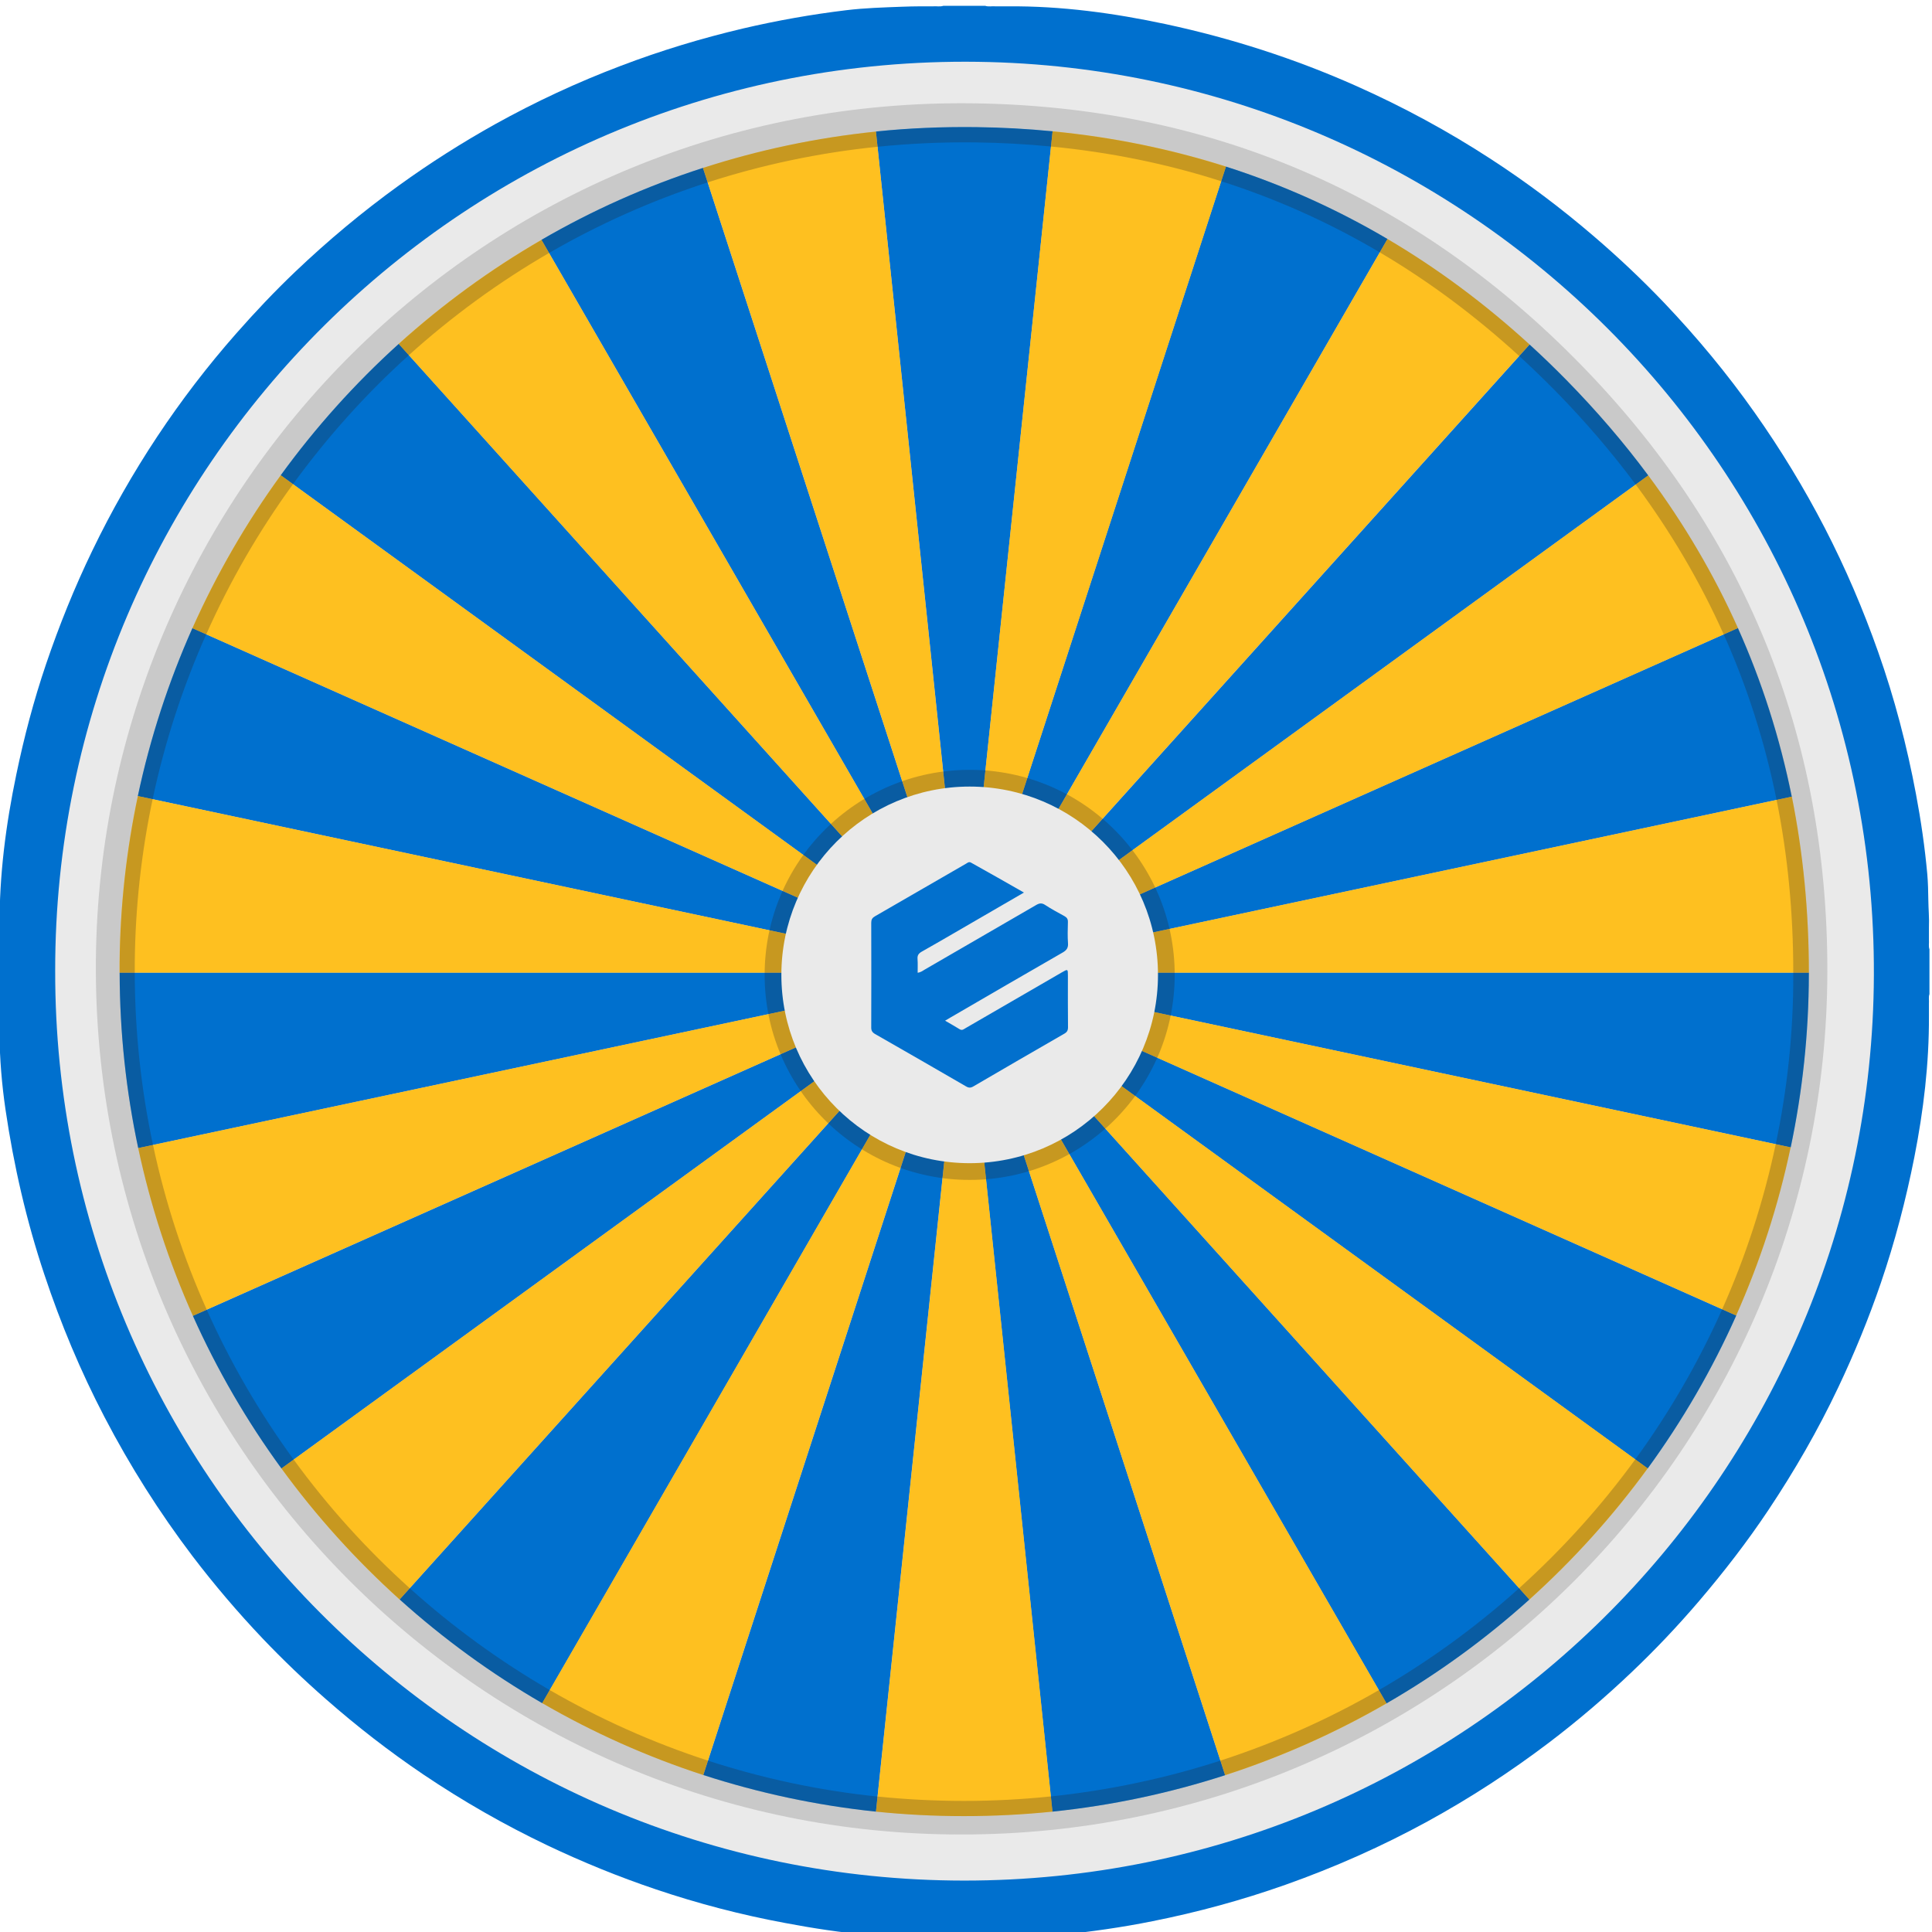
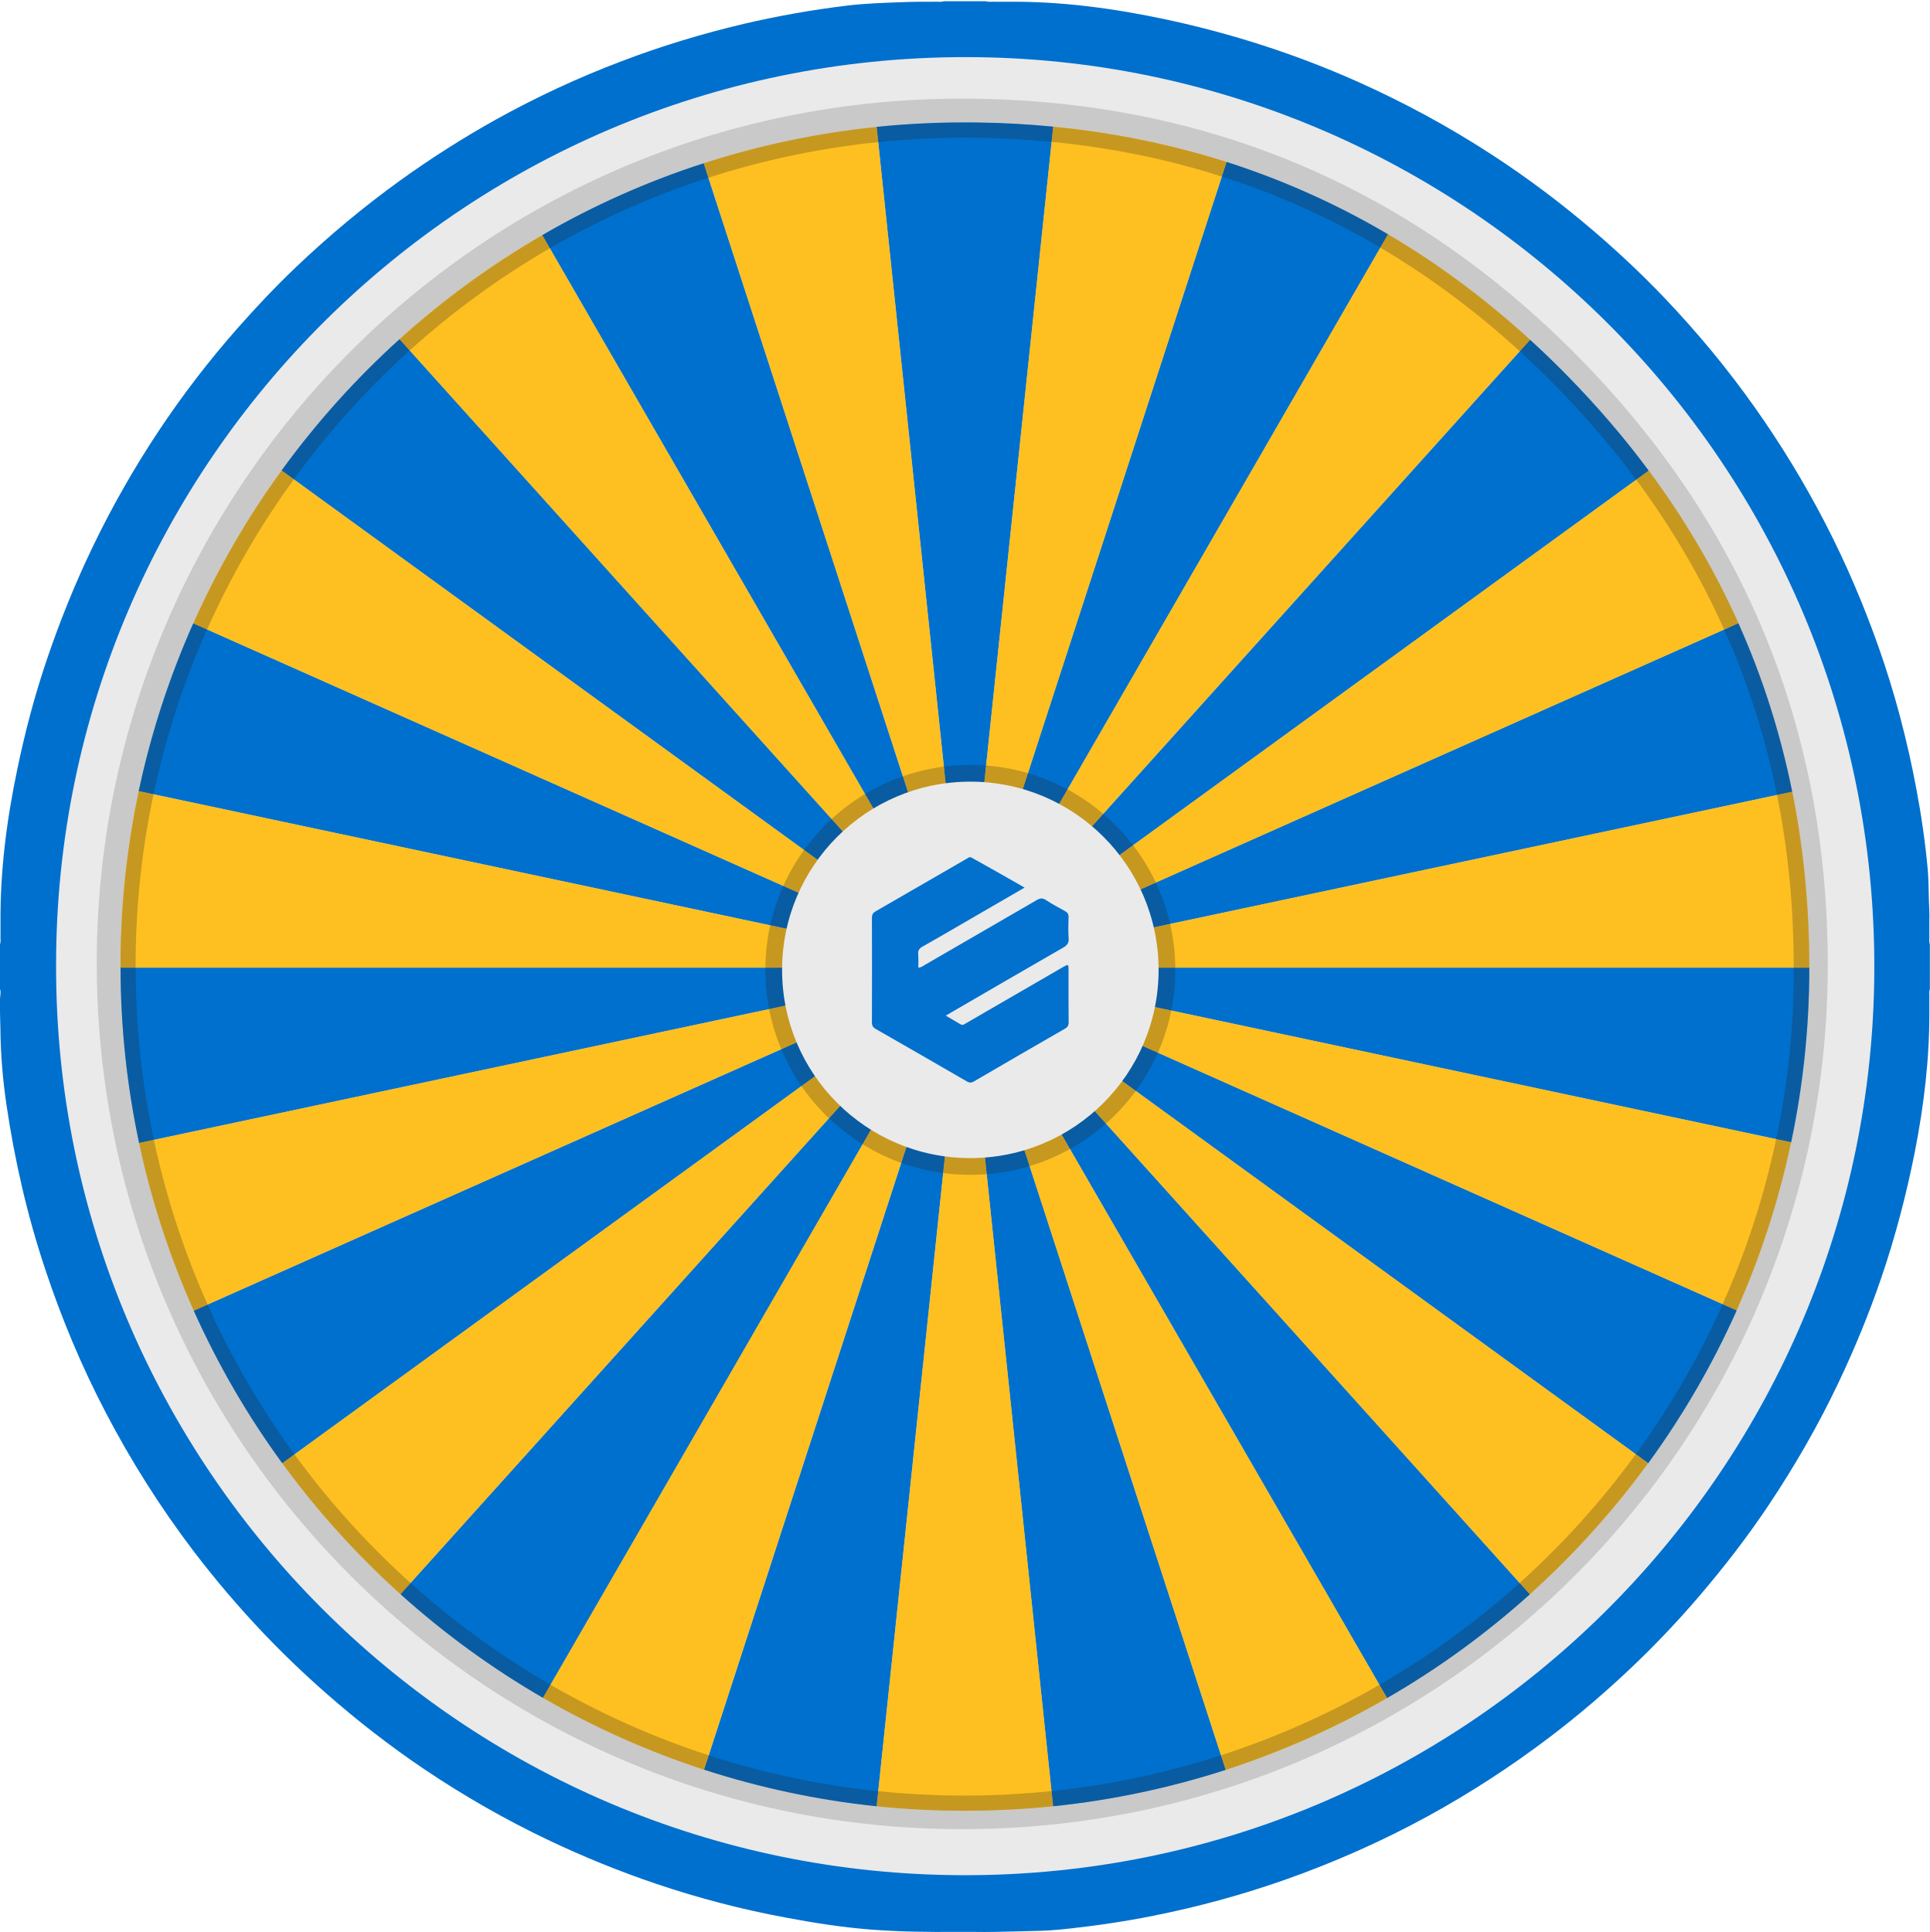
- <svg xmlns="http://www.w3.org/2000/svg" version="1.1" id="Layer_1" x="0px" y="0px" viewBox="0 0 1894 1894" style="enable-background:new 0 0 1894 1894;" xml:space="preserve">
+ <svg xmlns="http://www.w3.org/2000/svg" version="1.1" id="Layer_1" x="0px" y="0px" viewBox="0 0 1892.4 1894.8" style="enable-background:new 0 0 1892.4 1894.8;" xml:space="preserve">
  <style type="text/css">
	.st0{fill:#FACFCF;}
	.st1{fill:#0070CE;}
	.st2{fill:#EAEAEA;}
	.st3{fill:#C9C9C9;}
	.st4{fill:#FEC020;}
- 	.st5{opacity:0.25;fill:#231F20;}
+ 	.st5{opacity:0.25;fill:#231F20;enable-background:new    ;}
	.st6{fill:#0270CD;}
</style>
-   <path class="st0" d="M936.7,952.9c0-0.3,0-0.6,0-0.8c5.7,0,11.4,0,17.1,0c0,0.3,0,0.6,0,0.8C948,952.9,942.4,952.9,936.7,952.9z" />
+   <path class="st0" d="M937.6,948.4c0-0.3,0-0.6,0-0.8c5.7,0,11.4,0,17.1,0c0,0.3,0,0.6,0,0.8C948.9,948.4,943.3,948.4,937.6,948.4z" />
  <g>
-     <path class="st1" d="M-0.9,974.5c0-14.7,0-29.3,0-44c1.1-3,0.2-6.1,0.5-9.1c0-2.2,0-4.5,0-6.7c0-1.9,0-3.8,0-5.7   C-0.8,858.4,5.7,808.6,16,759.2c7.6-36.6,17.1-72.6,29.1-108C58,613.2,73,576,90.5,539.8c18.7-38.8,40-76.1,63.7-111.9   c23.5-35.4,49.3-69.1,77.4-101c18.4-20.9,37.5-41.1,57.6-60.3c32.1-30.6,66.1-59,102-84.9c30.2-21.8,61.5-41.7,93.9-59.8   c39.8-22.1,81-41.3,123.6-57.4c39.1-14.9,79.1-27,119.8-36.6c33.4-7.8,67.2-13.8,101.2-17.9c18.1-2.2,36.3-2.7,54.5-3.4   c6-0.2,12-0.4,18-0.4c1.9,0,3.8,0,5.7,0c2.2,0,4.5,0,6.8,0c3.4-0.3,6.8,0.6,10.1-0.5c13.7,0,27.3,0,41,0c3.3,1.1,6.7,0.2,10,0.5   c2.2,0,4.5,0,6.7,0c1.9,0,3.8,0,5.7,0c52.3-0.4,103.8,6.6,154.8,17.5c64.2,13.8,126.4,33.8,186.4,60.5   c46,20.5,90.2,44.4,132.4,71.9c35.4,23,69,48.3,101,75.8c23.8,20.4,46.6,41.9,68.2,64.5c32.3,33.9,62.2,69.9,89.2,108.2   c25.5,36.1,48.4,73.8,68.7,113c20.3,39.3,37.6,79.8,52.3,121.5c16.1,45.5,28.2,92,37.1,139.4c4.9,26,8.7,52.2,11.1,78.6   c0.7,8.3,0.9,16.7,1,25c0.1,9,1,18,0.6,26.9c0,1.9,0,3.8,0,5.7c0,2.2,0,4.5,0,6.7c0.3,3-0.6,6.2,0.5,9.2c0,14.7,0,29.3,0,44   c-1.1,3-0.2,6.1-0.5,9.1c0,2.2,0,4.5,0,6.7c0,1.9,0,3.8,0,5.7c0.2,46.6-5.3,92.6-14.3,138.3c-8.3,41.9-19.1,83.1-32.9,123.5   c-11.9,34.8-25.9,68.9-41.7,102.2c-19.8,41.8-42.8,81.7-68.4,120.1c-20.8,31.2-43.7,60.8-68.1,89.4c-21,24.6-43.2,48-66.7,70.3   c-25.6,24.3-52.4,47.2-80.6,68.6c-37.6,28.5-77.1,54.2-118.5,76.9c-44.9,24.6-91.6,45.3-139.9,62.4c-42.5,15-85.8,26.8-130,35.6   c-30.2,6.1-60.7,10.4-91.3,13.5c-12.6,1.3-25.2,1.4-37.9,1.7c-16,0.4-32,0.9-47.9,0.6c-5.1,0-10.1,0-15.2,0   c-28.3,0.2-56.6-0.1-84.8-2.3c-28-2.2-55.9-6.6-83.5-11.8c-43-8-85.2-19-126.6-33c-36.2-12.2-71.5-26.6-106-43   c-42.4-20.2-82.9-43.4-121.8-69.6c-33.3-22.5-65-47.1-95.2-73.6c-21.7-19-42.5-38.9-62.4-59.8c-24.3-25.6-47.2-52.5-68.6-80.6   c-32.6-43-61.3-88.4-86.2-136.2c-23.5-45-43-91.7-59-139.8c-17.6-52.7-30-106.7-38.1-161.7c-3.6-24.7-5.7-49.5-5.9-74.5   c-0.1-5.6-0.4-11.3-0.4-17c0-1.9,0-3.8,0-5.7c0-2.2,0-4.5,0-6.7C-0.7,980.6,0.2,977.5-0.9,974.5z" />
-     <path class="st2" d="M54.1,951.7C53.5,459,457.5,53.7,958.5,60.6c487.7,6.7,886.8,408.8,878.4,907.2   c-8.1,482.6-402.4,876-891.9,875.8C451.1,1843.3,53.3,1441.6,54.1,951.7z" />
-     <path class="st3" d="M942.4,1798.4C475.1,1798.9,89.8,1416.9,94,941.1c4.2-460,380.2-846.3,860.5-839.8   c231.5,3.1,430.8,88.8,593.2,254.1c162.3,165.2,244.1,365.8,243.7,597.1C1790.6,1420.8,1409.9,1798.8,942.4,1798.4z" />
+     <path class="st1" d="M0,970c0-14.7,0-29.3,0-44c1.1-3,0.2-6.1,0.5-9.1c0-2.2,0-4.5,0-6.7c0-1.9,0-3.8,0-5.7   c-0.4-50.6,6.1-100.4,16.4-149.8c7.6-36.6,17.1-72.6,29.1-108c12.9-38,27.9-75.2,45.4-111.4c18.7-38.8,40-76.1,63.7-111.9   c23.5-35.4,49.3-69.1,77.4-101c18.4-20.9,37.5-41.1,57.6-60.3c32.1-30.6,66.1-59,102-84.9c30.2-21.8,61.5-41.7,93.9-59.8   c39.8-22.1,81-41.3,123.6-57.4c39.1-14.9,79.1-27,119.8-36.6c33.4-7.8,67.2-13.8,101.2-17.9c18.1-2.2,36.3-2.7,54.5-3.4   c6-0.2,12-0.4,18-0.4c1.9,0,3.8,0,5.7,0c2.2,0,4.5,0,6.8,0c3.4-0.3,6.8,0.6,10.1-0.5c13.7,0,27.3,0,41,0c3.3,1.1,6.7,0.2,10,0.5   c2.2,0,4.5,0,6.7,0c1.9,0,3.8,0,5.7,0c52.3-0.4,103.8,6.6,154.8,17.5c64.2,13.8,126.4,33.8,186.4,60.5   c46,20.5,90.2,44.4,132.4,71.9c35.4,23,69,48.3,101,75.8c23.8,20.4,46.6,41.9,68.2,64.5c32.3,33.9,62.2,69.9,89.2,108.2   c25.5,36.1,48.4,73.8,68.7,113c20.3,39.3,37.6,79.8,52.3,121.5c16.1,45.5,28.2,92,37.1,139.4c4.9,26,8.7,52.2,11.1,78.6   c0.7,8.3,0.9,16.7,1,25c0.1,9,1,18,0.6,26.9c0,1.9,0,3.8,0,5.7c0,2.2,0,4.5,0,6.7c0.3,3-0.6,6.2,0.5,9.2c0,14.7,0,29.3,0,44   c-1.1,3-0.2,6.1-0.5,9.1c0,2.2,0,4.5,0,6.7c0,1.9,0,3.8,0,5.7c0.2,46.6-5.3,92.6-14.3,138.3c-8.3,41.9-19.1,83.1-32.9,123.5   c-11.9,34.8-25.9,68.9-41.7,102.2c-19.8,41.8-42.8,81.7-68.4,120.1c-20.8,31.2-43.7,60.8-68.1,89.4c-21,24.6-43.2,48-66.7,70.3   c-25.6,24.3-52.4,47.2-80.6,68.6c-37.6,28.5-77.1,54.2-118.5,76.9c-44.9,24.6-91.6,45.3-139.9,62.4c-42.5,15-85.8,26.8-130,35.6   c-30.2,6.1-60.7,10.4-91.3,13.5c-12.6,1.3-25.2,1.4-37.9,1.7c-16,0.4-32,0.9-47.9,0.6c-5.1,0-10.1,0-15.2,0   c-28.3,0.2-56.6-0.1-84.8-2.3c-28-2.2-55.9-6.6-83.5-11.8c-43-8-85.2-19-126.6-33c-36.2-12.2-71.5-26.6-106-43   c-42.4-20.2-82.9-43.4-121.8-69.6c-33.3-22.5-65-47.1-95.2-73.6c-21.7-19-42.5-38.9-62.4-59.8c-24.3-25.6-47.2-52.5-68.6-80.6   c-32.6-43-61.3-88.4-86.2-136.2c-23.5-45-43-91.7-59-139.8c-17.6-52.7-30-106.7-38.1-161.7c-3.6-24.7-5.7-49.5-5.9-74.5   c-0.1-5.6-0.4-11.3-0.4-17c0-1.9,0-3.8,0-5.7c0-2.2,0-4.5,0-6.7C0.2,976.1,1.1,973,0,970z" />
+     <path class="st2" d="M55,947.2c-0.6-492.7,403.4-898,904.4-891.1c487.7,6.7,886.8,408.8,878.4,907.2   c-8.1,482.6-402.4,876-891.9,875.8C452,1838.8,54.2,1437.1,55,947.2z" />
+     <path class="st3" d="M943.3,1793.9C476,1794.4,90.7,1412.4,94.9,936.6c4.2-460,380.2-846.3,860.5-839.8   c231.5,3.1,430.8,88.8,593.2,254.1c162.3,165.2,244.1,365.8,243.7,597.1C1791.5,1416.3,1410.8,1794.3,943.3,1793.9z" />
  </g>
  <g>
    <g>
-       <path class="st1" d="M1755.5,1124.8c11.5-54.7,17.7-111.5,17.8-169.7c0-0.5,0-1.1,0-1.6H949.6L1755.5,1124.8z" />
-       <path class="st1" d="M945.1,952.6l-256-788c-55.7,18-108.7,41.7-158.3,70.5L945.1,952.6L945.1,952.6z" />
-       <path class="st1" d="M945,952.6L390.9,337.1c-42.9,38.8-81.7,82-115.7,128.8L945,952.6L945,952.6z" />
-       <path class="st1" d="M945.3,952.6l86.6-823.9c-24.6-2.4-49.7-3.8-75.1-4.1c-33.3-0.4-66,1-98.1,4.3L945.3,952.6L945.3,952.6z" />
-       <path class="st1" d="M188.6,615.8c-23.3,52.4-41.4,107.5-53.5,164.6l809.8,172.1L188.6,615.8z" />
-       <path class="st1" d="M947.2,953l809.3-172c-11.6-57.5-29.2-112.6-52.8-165.3L946.4,952.9L947.2,953z" />
-       <path class="st1" d="M945.5,952.7l414.7-718.4c-50.2-29.6-103.1-53.3-158.4-71L945.4,952.6L945.5,952.7z" />
-       <path class="st1" d="M946,952.8l669.8-486.7c-24-32.4-50.8-63.5-80.2-93.5c-11.8-12-23.9-23.7-36.1-34.8l-553.7,615L946,952.8z" />
-       <path class="st1" d="M945.6,953.5l413.6,716.4c50.3-29,97.2-63.2,140.1-101.8L945.9,953.5H945.6z" />
-       <path class="st1" d="M945.3,953.5l86.4,822.5c58.4-6,115.1-18.2,169.3-35.7L945.5,953.5H945.3z" />
-       <path class="st1" d="M946.3,953.5l669,486.1c33.9-46.5,63.1-96.8,86.8-149.9L947.2,953.5H946.3z" />
-       <path class="st1" d="M117.3,953.5c0.1,59.1,6.4,116.6,18.2,172l809.3-172H117.3z" />
-       <path class="st1" d="M944.9,953.5L189.1,1290c23.8,53.1,52.9,103.2,86.8,149.6L944.9,953.5L944.9,953.5z" />
-       <path class="st1" d="M945.1,953.5l-255.6,786.6c54.3,17.6,110.9,29.8,169.2,35.9L945.1,953.5L945.1,953.5z" />
-       <path class="st1" d="M945,953.5L391.8,1568c42.9,38.6,89.7,72.7,139.8,101.7L945,953.5L945,953.5z" />
+       <path class="st1" d="M1756.4,1120.3c11.5-54.7,17.7-111.5,17.8-169.7c0-0.5,0-1.1,0-1.6H950.5L1756.4,1120.3z" />
+       <path class="st1" d="M946,948.1l-256-788c-55.7,18-108.7,41.7-158.3,70.5L946,948.1L946,948.1z" />
+       <path class="st1" d="M945.9,948.1L391.8,332.6c-42.9,38.8-81.7,82-115.7,128.8L945.9,948.1L945.9,948.1z" />
+       <path class="st1" d="M946.2,948.1l86.6-823.9c-24.6-2.4-49.7-3.8-75.1-4.1c-33.3-0.4-66,1-98.1,4.3L946.2,948.1L946.2,948.1z" />
+       <path class="st1" d="M189.5,611.3c-23.3,52.4-41.4,107.5-53.5,164.6L945.8,948L189.5,611.3z" />
+       <path class="st1" d="M948.1,948.5l809.3-172c-11.6-57.5-29.2-112.6-52.8-165.3L947.3,948.4L948.1,948.5z" />
+       <path class="st1" d="M946.4,948.2l414.7-718.4c-50.2-29.6-103.1-53.3-158.4-71L946.3,948.1L946.4,948.2z" />
+       <path class="st1" d="M946.9,948.3l669.8-486.7c-24-32.4-50.8-63.5-80.2-93.5c-11.8-12-23.9-23.7-36.1-34.8l-553.7,615H946.9z" />
+       <path class="st1" d="M946.5,949l413.6,716.4c50.3-29,97.2-63.2,140.1-101.8L946.8,949H946.5z" />
+       <path class="st1" d="M946.2,949l86.4,822.5c58.4-6,115.1-18.2,169.3-35.7L946.4,949H946.2z" />
+       <path class="st1" d="M947.2,949l669,486.1c33.9-46.5,63.1-96.8,86.8-149.9L948.1,949H947.2z" />
+       <path class="st1" d="M118.2,949c0.1,59.1,6.4,116.6,18.2,172l809.3-172H118.2z" />
+       <path class="st1" d="M945.8,949L190,1285.5c23.8,53.1,52.9,103.2,86.8,149.6L945.8,949L945.8,949z" />
+       <path class="st1" d="M946,949l-255.6,786.6c54.3,17.6,110.9,29.8,169.2,35.9L946,949L946,949z" />
+       <path class="st1" d="M945.9,949l-553.2,614.5c42.9,38.6,89.7,72.7,139.8,101.7L945.9,949L945.9,949z" />
    </g>
    <g>
-       <polygon class="st4" points="945.1,953.4 945.1,953.5 945.1,953.5 945.2,953.4   " />
-       <polygon class="st4" points="945.2,953.4 945.1,953.5 945.2,953.4 945.2,953.4   " />
-       <polygon class="st4" points="945.2,953.3 945.1,953.4 945.1,953.4 945.2,953.4   " />
-       <polygon class="st4" points="945.4,953.3 945.4,953.4 945.5,953.4 945.5,953.3   " />
-       <polygon class="st4" points="945.3,953.3 945.3,953.4 945.4,953.4 945.4,953.3   " />
-       <polygon class="st4" points="945.2,953.4 945.2,953.4 945.3,953.4 945.3,953.3   " />
-       <polygon class="st4" points="945.2,953.4 945.2,953.3 945.2,953.3 945.2,953.4   " />
-       <polygon class="st4" points="945.3,952.9 945.3,952.9 945.3,952.9 945.3,953   " />
-       <polygon class="st4" points="945.3,953 945.3,953 945.3,953 945.3,953.1   " />
-       <polygon class="st4" points="945.3,952.9 945.3,953 945.3,953 945.3,953   " />
-       <polygon class="st4" points="945.3,953 945.3,953.1 945.3,953.1 945.3,953.1   " />
-       <polygon class="st4" points="945.3,953.1 945.3,953.1 945.3,953.1 945.3,953.2   " />
-       <polygon class="st4" points="945.3,953.3 945.3,953.2 945.2,953.2 945.2,953.3   " />
-       <polygon class="st4" points="945.3,953.1 945.2,953.2 945.2,953.2 945.3,953.2   " />
-       <polygon class="st4" points="945.2,953.2 945.2,953.3 945.2,953.3 945.2,953.3   " />
-       <polygon class="st4" points="945.2,952.7 945.2,952.6 945.1,952.6 945.2,952.6   " />
-       <polygon class="st4" points="945.3,952.7 945.3,952.6 945.2,952.6 945.2,952.7   " />
-       <polygon class="st4" points="945.2,952.6 945.1,952.6 945.1,952.6 945.1,952.6   " />
-       <polygon class="st4" points="945.1,952.6 945.1,952.6 945,952.6 945.1,952.6   " />
-       <polygon class="st4" points="945.4,952.7 945.4,952.6 945.3,952.6 945.3,952.7   " />
-       <polygon class="st4" points="945,952.6 945.1,952.6 945.1,952.6   " />
-       <polygon class="st4" points="945,952.6 945,952.5 945,952.6 945.1,952.6   " />
-       <polygon class="st4" points="945.8,952.9 946,952.8 945.7,952.7 945.6,952.8   " />
-       <polygon class="st4" points="945.8,953.1 946,953.3 946.4,953.2 946,953   " />
-       <polygon class="st4" points="945.5,952.8 945.5,952.7 945.4,952.6 945.4,952.7   " />
-       <polygon class="st4" points="946.4,953.2 947.2,953 946.4,952.9 946,953   " />
-       <polygon class="st4" points="945.6,953.2 945.7,953.3 946,953.3 945.8,953.1   " />
-       <polygon class="st4" points="945.6,952.8 945.7,952.7 945.5,952.7 945.5,952.8   " />
-       <polygon class="st4" points="946,953 946.4,952.9 946,952.8 945.8,952.9   " />
-       <polygon class="st4" points="945.5,953.3 945.5,953.4 945.7,953.3 945.6,953.2   " />
-       <polygon class="st4" points="945.4,953 945.5,952.9 945.4,952.9 945.4,953   " />
-       <polygon class="st4" points="945.3,952.8 945.3,952.9 945.3,952.9 945.4,952.8   " />
-       <polygon class="st4" points="945.4,953.1 945.4,953.2 945.5,953.1 945.4,953   " />
-       <polygon class="st4" points="945.5,953.1 945.6,953 945.5,952.9 945.4,953   " />
-       <polygon class="st4" points="945.4,953 945.4,953 945.3,953 945.4,953.1   " />
-       <polygon class="st4" points="945.3,952.9 945.3,953 945.3,953 945.4,953   " />
-       <polygon class="st4" points="945.4,952.9 945.4,952.8 945.3,952.9 945.4,953   " />
-       <polygon class="st4" points="945.3,953 945.3,953.1 945.3,953.1 945.4,953.1   " />
-       <polygon class="st4" points="944.8,953.5 944.9,953.5 944.9,953.5   " />
-       <polygon class="st4" points="945.1,952.6 945.1,952.6 945.1,952.6 945.1,952.7   " />
-       <polygon class="st4" points="944.9,952.5 945,952.6 945,952.5   " />
-       <polygon class="st4" points="945.2,953.3 945.2,953.4 945.3,953.3 945.3,953.3   " />
-       <polygon class="st4" points="945.1,953.4 945,953.5 945.1,953.5 945.1,953.4   " />
-       <polygon class="st4" points="945.1,952.6 945.1,952.7 945.2,952.7 945.2,952.6   " />
-       <polygon class="st4" points="945.2,952.7 945.2,952.8 945.2,952.8 945.2,952.7   " />
-       <polygon class="st4" points="945.4,952.8 945.4,952.7 945.3,952.7 945.3,952.8   " />
-       <polygon class="st4" points="945.4,952.9 945.5,952.8 945.4,952.7 945.4,952.8   " />
-       <polygon class="st4" points="945.3,952.8 945.3,952.7 945.2,952.7 945.2,952.7   " />
-       <polygon class="st4" points="945.2,952.8 945.2,952.9 945.3,952.9 945.3,952.9   " />
-       <polygon class="st4" points="945.3,952.8 945.2,952.7 945.2,952.8 945.3,952.9   " />
-       <polygon class="st4" points="945.5,952.9 945.6,952.8 945.5,952.8 945.4,952.9   " />
-       <polygon class="st4" points="945.2,952.7 945.2,952.6 945.2,952.7 945.2,952.7   " />
-       <polygon class="st4" points="945.6,953 945.8,952.9 945.6,952.8 945.5,952.9   " />
-       <polygon class="st4" points="945.4,953.2 945.4,953.3 945.5,953.3 945.4,953.2   " />
-       <polygon class="st4" points="945.3,953.3 945.3,953.3 945.4,953.3 945.4,953.2   " />
-       <polygon class="st4" points="945.4,953.2 945.5,953.3 945.6,953.2 945.5,953.1   " />
-       <polygon class="st4" points="945.8,953.1 946,953 945.8,952.9 945.6,953   " />
-       <polygon class="st4" points="945.4,953.2 945.4,953.1 945.3,953.1 945.4,953.2   " />
-       <polygon class="st4" points="945.5,953.1 945.6,953.2 945.8,953.1 945.6,953   " />
-       <polygon class="st4" points="945.3,953.1 945.3,953.2 945.3,953.3 945.4,953.2   " />
-       <polygon class="st4" points="945.1,952.6 945.2,952.7 945.1,952.7   " />
-       <path class="st4" d="M945.2,952.6L858.7,129c-58.7,6-115.4,18.1-169.5,35.6L945.2,952.6L945.2,952.6z" />
-       <path class="st4" d="M944.9,953.5L944.9,953.5l0.2-0.1l0.1-0.1l0.1-0.1l0-0.1l0-0.1l0-0.1l0-0.1l-0.1-0.1l-0.1-0.1l-0.1-0.1    l-0.1,0L135.1,780.4c-11.2,53-17.4,107.8-17.9,163.6c0,3.2,0,6.3,0,9.5h827.6L944.9,953.5z" />
-       <polygon class="st4" points="946.4,953.2 947.2,953.5 949.6,953.5 947.2,953   " />
-       <path class="st4" d="M946.4,952.9l757.3-337.2c-23.4-52.3-52.7-102.2-87.9-149.6L946,952.8L946.4,952.9z" />
-       <path class="st4" d="M949.6,953.5h823.7c0-59.6-5.6-117.2-16.7-172.5L947.2,953L949.6,953.5z" />
-       <path class="st4" d="M945.7,952.7l553.7-615c-43.9-40.1-90.3-74.6-139.2-103.4L945.5,952.7L945.7,952.7z" />
-       <path class="st4" d="M945.4,952.6l256.5-789.3c-54.3-17.3-111-28.9-170-34.6l-86.6,823.9L945.4,952.6z" />
-       <path class="st4" d="M945,952.5L275.2,465.9c-33.9,46.6-62.9,96.9-86.6,149.9L945,952.5L945,952.5z" />
-       <path class="st4" d="M945.5,953.5l255.6,786.8c55.5-18,108.5-41.7,158.2-70.4L945.6,953.5H945.5z" />
-       <path class="st4" d="M949.6,953.5h-2.5l754.9,336.1c23.3-52.3,41.3-107.4,53.4-164.8L949.6,953.5z" />
-       <path class="st4" d="M945.9,953.5l553.4,614.6c43-38.7,81.9-81.8,116-128.6l-669-486.1H945.9z" />
-       <path class="st4" d="M945.2,953.5L858.8,1776c28.4,2.9,57.1,4.4,86.2,4.4c29.3,0,58.3-1.5,86.8-4.4l-86.4-822.5H945.2z" />
-       <path class="st4" d="M944.9,953.5l-669,486.1c34.1,46.8,73,89.8,115.8,128.4L944.9,953.5L944.9,953.5z" />
-       <path class="st4" d="M944.8,953.5l-809.3,172c12.2,57.3,30.3,112.3,53.6,164.4L944.8,953.5L944.8,953.5z" />
-       <path class="st4" d="M945,953.5l-413.5,716.1c49.7,28.8,102.6,52.5,157.9,70.5L945,953.5L945,953.5z" />
-       <path class="st4" d="M945.1,952.6L530.8,235.1c-50.3,29.1-97.2,63.4-140,102L945.1,952.6L945.1,952.6z" />
-       <polygon class="st4" points="945.3,953.1 945.3,953.1 945.3,953.1 945.2,953.2   " />
-       <polygon class="st4" points="945.3,953.1 945.2,953.2 945.2,953.2   " />
-       <polygon class="st4" points="945.3,953 945.3,953.1 945.3,953.1   " />
-       <polygon class="st4" points="946,953.3 946.3,953.5 947.2,953.5 946.4,953.2   " />
-       <polygon class="st4" points="945.3,953 945.3,953 945.3,953 945.3,953.1   " />
-       <polygon class="st4" points="945.2,953.3 945.2,953.3 945.2,953.3 945.1,953.4   " />
-       <polygon class="st4" points="945.2,953.2 945.2,953.3 945.2,953.3   " />
-       <polygon class="st4" points="945.2,953.2 945.2,953.2 945.2,953.2 945.2,953.3   " />
-       <polygon class="st4" points="945.2,952.7 945.2,952.8 945.2,952.8   " />
-       <polygon class="st4" points="945.2,952.7 945.1,952.7 945.2,952.7 945.2,952.8   " />
-       <polygon class="st4" points="945.2,952.8 945.2,952.8 945.2,952.8 945.2,952.9   " />
-       <polygon class="st4" points="945.2,952.8 945.3,952.9 945.2,952.9   " />
-       <polygon class="st4" points="945.3,952.9 945.2,952.9 945.3,952.9 945.3,953   " />
-       <polygon class="st4" points="945.3,952.9 945.3,953 945.3,953   " />
-       <polygon class="st4" points="945.2,953.3 945.1,953.4 945.1,953.4   " />
-       <polygon class="st4" points="945.2,953.4 945.2,953.5 945.3,953.5 945.3,953.4   " />
-       <polygon class="st4" points="945.1,953.5 945.1,953.5 945.2,953.5 945.2,953.4   " />
-       <polygon class="st4" points="945.3,953.4 945.3,953.5 945.5,953.5 945.4,953.4   " />
-       <polygon class="st4" points="945.1,953.5 945,953.5 945.1,953.5 945.1,953.5   " />
-       <polygon class="st4" points="945.7,953.3 945.9,953.5 946.3,953.5 946,953.3   " />
-       <polygon class="st4" points="945.5,953.4 945.6,953.5 945.9,953.5 945.7,953.3   " />
-       <polygon class="st4" points="945.4,953.4 945.5,953.5 945.6,953.5 945.5,953.4   " />
-       <polygon class="st4" points="945,953.5 945.1,953.4 945,953.5 945,953.5   " />
-       <polygon class="st4" points="945,953.5 944.9,953.5 945,953.5   " />
-       <polygon class="st4" points="945.1,953.4 945.1,953.4 945.1,953.4 945.1,953.4   " />
-       <polygon class="st4" points="945.1,953.4 945,953.5 945.1,953.4   " />
-       <polygon class="st4" points="945,953.5 944.9,953.5 945,953.5 945,953.5   " />
-       <polygon class="st4" points="945,953.5 945,953.5 945,953.5 945.1,953.5   " />
-       <polygon class="st4" points="944.9,953.5 944.9,953.5 944.9,953.5 945,953.5   " />
+       <polygon class="st4" points="946,948.9 946,949 946,949 946.1,948.9   " />
+       <polygon class="st4" points="946.1,948.9 946,949 946.1,948.9   " />
+       <polygon class="st4" points="946.1,948.8 946,948.9 946,948.9 946.1,948.9   " />
+       <polygon class="st4" points="946.3,948.8 946.3,948.9 946.4,948.9 946.4,948.8   " />
+       <polygon class="st4" points="946.2,948.8 946.2,948.9 946.3,948.9 946.3,948.8   " />
+       <polygon class="st4" points="946.1,948.9 946.1,948.9 946.2,948.9 946.2,948.8   " />
+       <polygon class="st4" points="946.1,948.9 946.1,948.8 946.1,948.8   " />
+       <polygon class="st4" points="946.2,948.4 946.2,948.4 946.2,948.4 946.2,948.5   " />
+       <polygon class="st4" points="946.2,948.5 946.2,948.5 946.2,948.5 946.2,948.6   " />
+       <polygon class="st4" points="946.2,948.4 946.2,948.5 946.2,948.5 946.2,948.5   " />
+       <polygon class="st4" points="946.2,948.5 946.2,948.6 946.2,948.6 946.2,948.6   " />
+       <polygon class="st4" points="946.2,948.6 946.2,948.6 946.2,948.6 946.2,948.7   " />
+       <polygon class="st4" points="946.2,948.8 946.2,948.7 946.1,948.7 946.1,948.8   " />
+       <polygon class="st4" points="946.2,948.6 946.1,948.7 946.1,948.7 946.2,948.7   " />
+       <polygon class="st4" points="946.1,948.7 946.1,948.8 946.1,948.8 946.1,948.8   " />
+       <polygon class="st4" points="946.1,948.2 946.1,948.1 946,948.1 946.1,948.1   " />
+       <polygon class="st4" points="946.2,948.2 946.2,948.1 946.1,948.1 946.1,948.2   " />
+       <polygon class="st4" points="946.1,948.1 946,948.1 946,948.1 946,948.1   " />
+       <polygon class="st4" points="946,948.1 946,948.1 945.9,948.1   " />
+       <polygon class="st4" points="946.3,948.2 946.3,948.1 946.2,948.1 946.2,948.2   " />
+       <polygon class="st4" points="945.9,948.1 946,948.1 946,948.1   " />
+       <polygon class="st4" points="945.9,948.1 945.9,948 945.9,948.1 946,948.1   " />
+       <polygon class="st4" points="946.7,948.4 946.9,948.3 946.6,948.2 946.5,948.3   " />
+       <polygon class="st4" points="946.7,948.6 946.9,948.8 947.3,948.7 946.9,948.5   " />
+       <polygon class="st4" points="946.4,948.3 946.4,948.2 946.3,948.1 946.3,948.2   " />
+       <polygon class="st4" points="947.3,948.7 948.1,948.5 947.3,948.4 946.9,948.5   " />
+       <polygon class="st4" points="946.5,948.7 946.6,948.8 946.9,948.8 946.7,948.6   " />
+       <polygon class="st4" points="946.5,948.3 946.6,948.2 946.4,948.2 946.4,948.3   " />
+       <polygon class="st4" points="946.9,948.5 947.3,948.4 946.9,948.3 946.7,948.4   " />
+       <polygon class="st4" points="946.4,948.8 946.4,948.9 946.6,948.8 946.5,948.7   " />
+       <polygon class="st4" points="946.3,948.5 946.4,948.4 946.3,948.4   " />
+       <polygon class="st4" points="946.2,948.3 946.2,948.4 946.2,948.4 946.3,948.3   " />
+       <polygon class="st4" points="946.3,948.6 946.3,948.7 946.4,948.6 946.3,948.5   " />
+       <polygon class="st4" points="946.4,948.6 946.5,948.5 946.4,948.4 946.3,948.5   " />
+       <polygon class="st4" points="946.3,948.5 946.3,948.5 946.2,948.5 946.3,948.6   " />
+       <polygon class="st4" points="946.2,948.4 946.2,948.5 946.2,948.5 946.3,948.5   " />
+       <polygon class="st4" points="946.3,948.4 946.3,948.3 946.2,948.4 946.3,948.5   " />
+       <polygon class="st4" points="946.2,948.5 946.2,948.6 946.2,948.6 946.3,948.6   " />
+       <polygon class="st4" points="945.7,949 945.8,949 945.8,949   " />
+       <polygon class="st4" points="946,948.1 946,948.1 946,948.1 946,948.2   " />
+       <polygon class="st4" points="945.8,948 945.9,948.1 945.9,948   " />
+       <polygon class="st4" points="946.1,948.8 946.1,948.9 946.2,948.8 946.2,948.8   " />
+       <polygon class="st4" points="946,948.9 945.9,949 946,949   " />
+       <polygon class="st4" points="946,948.1 946,948.2 946.1,948.2 946.1,948.1   " />
+       <polygon class="st4" points="946.1,948.2 946.1,948.3 946.1,948.3   " />
+       <polygon class="st4" points="946.3,948.3 946.3,948.2 946.2,948.2 946.2,948.3   " />
+       <polygon class="st4" points="946.3,948.4 946.4,948.3 946.3,948.2 946.3,948.3   " />
+       <polygon class="st4" points="946.2,948.3 946.2,948.2 946.1,948.2 946.1,948.2   " />
+       <polygon class="st4" points="946.1,948.3 946.1,948.4 946.2,948.4 946.2,948.4   " />
+       <polygon class="st4" points="946.2,948.3 946.1,948.2 946.1,948.3 946.2,948.4   " />
+       <polygon class="st4" points="946.4,948.4 946.5,948.3 946.4,948.3 946.3,948.4   " />
+       <polygon class="st4" points="946.1,948.2 946.1,948.1 946.1,948.2   " />
+       <polygon class="st4" points="946.5,948.5 946.7,948.4 946.5,948.3 946.4,948.4   " />
+       <polygon class="st4" points="946.3,948.7 946.3,948.8 946.4,948.8   " />
+       <polygon class="st4" points="946.2,948.8 946.2,948.8 946.3,948.8 946.3,948.7   " />
+       <polygon class="st4" points="946.3,948.7 946.4,948.8 946.5,948.7 946.4,948.6   " />
+       <polygon class="st4" points="946.7,948.6 946.9,948.5 946.7,948.4 946.5,948.5   " />
+       <polygon class="st4" points="946.3,948.7 946.3,948.6 946.2,948.6   " />
+       <polygon class="st4" points="946.4,948.6 946.5,948.7 946.7,948.6 946.5,948.5   " />
+       <polygon class="st4" points="946.2,948.6 946.2,948.7 946.2,948.8 946.3,948.7   " />
+       <polygon class="st4" points="946,948.1 946.1,948.2 946,948.2   " />
+       <path class="st4" d="M946.1,948.1l-86.5-823.6c-58.7,6-115.4,18.1-169.5,35.6L946.1,948.1L946.1,948.1z" />
+       <path class="st4" d="M945.8,949L945.8,949l0.2-0.1l0.1-0.1l0.1-0.1v-0.1v-0.1v-0.1v-0.1l-0.1-0.1l-0.1-0.1l-0.1-0.1h-0.1    L136,775.9c-11.2,53-17.4,107.8-17.9,163.6c0,3.2,0,6.3,0,9.5h827.6H945.8z" />
+       <polygon class="st4" points="947.3,948.7 948.1,949 950.5,949 948.1,948.5   " />
+       <path class="st4" d="M947.3,948.4l757.3-337.2c-23.4-52.3-52.7-102.2-87.9-149.6L946.9,948.3L947.3,948.4z" />
+       <path class="st4" d="M950.5,949h823.7c0-59.6-5.6-117.2-16.7-172.5l-809.4,172L950.5,949z" />
+       <path class="st4" d="M946.6,948.2l553.7-615c-43.9-40.1-90.3-74.6-139.2-103.4L946.4,948.2H946.6z" />
+       <path class="st4" d="M946.3,948.1l256.5-789.3c-54.3-17.3-111-28.9-170-34.6L946.3,948.1L946.3,948.1z" />
+       <path class="st4" d="M945.9,948L276.1,461.4c-33.9,46.6-62.9,96.9-86.6,149.9L945.9,948L945.9,948z" />
+       <path class="st4" d="M946.4,949l255.6,786.8c55.5-18,108.5-41.7,158.2-70.4L946.4,949L946.4,949z" />
+       <path class="st4" d="M950.5,949H948l754.9,336.1c23.3-52.3,41.3-107.4,53.4-164.8L950.5,949z" />
+       <path class="st4" d="M946.8,949l553.4,614.6c43-38.7,81.9-81.8,116-128.6l-669-486.1L946.8,949L946.8,949z" />
+       <path class="st4" d="M946.1,949l-86.4,822.5c28.4,2.9,57.1,4.4,86.2,4.4c29.3,0,58.3-1.5,86.8-4.4L946.3,949H946.1z" />
+       <path class="st4" d="M945.8,949l-669,486.1c34.1,46.8,73,89.8,115.8,128.4L945.8,949L945.8,949z" />
+       <path class="st4" d="M945.7,949l-809.3,172c12.2,57.3,30.3,112.3,53.6,164.4L945.7,949L945.7,949z" />
+       <path class="st4" d="M945.9,949l-413.5,716.1c49.7,28.8,102.6,52.5,157.9,70.5L945.9,949L945.9,949z" />
+       <path class="st4" d="M946,948.1L531.7,230.6c-50.3,29.1-97.2,63.4-140,102L946,948.1L946,948.1z" />
+       <polygon class="st4" points="946.2,948.6 946.2,948.6 946.2,948.6 946.1,948.7   " />
+       <polygon class="st4" points="946.2,948.6 946.1,948.7 946.1,948.7   " />
+       <polygon class="st4" points="946.2,948.5 946.2,948.6 946.2,948.6   " />
+       <polygon class="st4" points="946.9,948.8 947.2,949 948.1,949 947.3,948.7   " />
+       <polygon class="st4" points="946.2,948.5 946.2,948.5 946.2,948.5 946.2,948.6   " />
+       <polygon class="st4" points="946.1,948.8 946.1,948.8 946.1,948.8 946,948.9   " />
+       <polygon class="st4" points="946.1,948.7 946.1,948.8 946.1,948.8   " />
+       <polygon class="st4" points="946.1,948.7 946.1,948.7 946.1,948.7 946.1,948.8   " />
+       <polygon class="st4" points="946.1,948.2 946.1,948.3 946.1,948.3   " />
+       <polygon class="st4" points="946.1,948.2 946,948.2 946.1,948.2 946.1,948.3   " />
+       <polygon class="st4" points="946.1,948.3 946.1,948.3 946.1,948.3 946.1,948.4   " />
+       <polygon class="st4" points="946.1,948.3 946.2,948.4 946.1,948.4   " />
+       <polygon class="st4" points="946.2,948.4 946.1,948.4 946.2,948.4 946.2,948.5   " />
+       <polygon class="st4" points="946.2,948.4 946.2,948.5 946.2,948.5   " />
+       <polygon class="st4" points="946.1,948.8 946,948.9 946,948.9   " />
+       <polygon class="st4" points="946.1,948.9 946.1,949 946.2,949 946.2,948.9   " />
+       <polygon class="st4" points="946,949 946,949 946.1,949 946.1,948.9   " />
+       <polygon class="st4" points="946.2,948.9 946.2,949 946.4,949 946.3,948.9   " />
+       <polygon class="st4" points="946,949 945.9,949 946,949   " />
+       <polygon class="st4" points="946.6,948.8 946.8,949 947.2,949 946.9,948.8   " />
+       <polygon class="st4" points="946.4,948.9 946.5,949 946.8,949 946.6,948.8   " />
+       <polygon class="st4" points="946.3,948.9 946.4,949 946.5,949 946.4,948.9   " />
+       <polygon class="st4" points="945.9,949 946,948.9 945.9,949   " />
+       <path class="st4" d="M945.9,949L945.9,949L945.9,949z" />
+       <polygon class="st4" points="946,948.9 946,948.9 946,948.9   " />
+       <path class="st4" d="M946,948.9L946,948.9L946,948.9z" />
+       <polygon class="st4" points="945.9,949 945.8,949 945.9,949   " />
+       <polygon class="st4" points="945.9,949 945.9,949 945.9,949 946,949   " />
+       <polygon class="st4" points="945.8,949 945.8,949 945.8,949 945.9,949   " />
    </g>
  </g>
-   <path class="st5" d="M1773.3,953.5c0-59.6-5.6-117.2-16.7-172.5c-11.6-57.5-29.2-112.6-52.8-165.3c-23.4-52.3-52.7-102.2-87.9-149.6  c-24-32.4-50.8-63.5-80.2-93.5c-11.8-12-23.9-23.7-36.1-34.8c-43.9-40.1-90.3-74.6-139.2-103.4c-50.2-29.6-103.1-53.3-158.4-71  c-54.3-17.3-111-28.9-170-34.6c-24.6-2.4-49.7-3.8-75.1-4.1c-33.3-0.4-66,1-98.1,4.3c-58.7,6-115.4,18.1-169.5,35.6  c-55.7,18-108.7,41.7-158.3,70.5c-50.3,29.1-97.2,63.4-140,102c-42.9,38.8-81.7,82-115.7,128.8c-33.9,46.6-62.9,96.9-86.6,149.9  c-23.3,52.4-41.4,107.5-53.5,164.6c-11.2,53-17.4,107.8-17.9,163.6c0,3.2,0,6.3,0,9.5c0.1,59.1,6.4,116.6,18.2,172  c12.2,57.3,30.3,112.3,53.6,164.4c23.8,53.1,52.9,103.2,86.8,149.6c34.1,46.8,73,89.8,115.8,128.4c42.9,38.6,89.7,72.7,139.8,101.7  c49.7,28.8,102.6,52.5,157.9,70.5c54.3,17.6,110.9,29.8,169.2,35.9c28.4,2.9,57.1,4.4,86.2,4.4c29.3,0,58.3-1.5,86.8-4.4  c58.4-6,115.1-18.2,169.3-35.7c55.5-18,108.5-41.7,158.2-70.4c50.3-29,97.2-63.2,140.1-101.8c43-38.7,81.9-81.8,116-128.6  c33.9-46.5,63.1-96.8,86.8-149.9c23.3-52.3,41.3-107.4,53.4-164.8c11.5-54.7,17.7-111.5,17.8-169.7  C1773.3,954.6,1773.3,954.1,1773.3,953.5z M1740.8,1121.7c-11.9,56.3-29.6,110.5-52.5,161.8c-23.3,52.2-51.9,101.5-85.2,147.2  c-33.5,46-71.7,88.3-113.9,126.3c-42.1,37.9-88.2,71.4-137.5,99.9c-48.8,28.2-100.8,51.4-155.3,69.1  c-53.2,17.2-108.9,29.1-166.3,35.1c-28,2.9-56.4,4.4-85.2,4.4c-28.6,0-56.8-1.5-84.7-4.3c-57.3-5.9-112.9-17.9-166.2-35.2  c-54.4-17.7-106.3-41-155.1-69.2c-49.2-28.5-95.2-62-137.3-99.9c-42.1-37.9-80.3-80.1-113.7-126c-33.2-45.6-61.9-94.7-85.2-146.9  c-22.9-51.2-40.7-105.2-52.7-161.5c-11.6-54.4-17.8-110.9-17.9-168.9c0-3.1,0-6.2,0-9.3c0.5-54.9,6.5-108.6,17.5-160.7  c11.9-56.1,29.6-110.2,52.5-161.6c23.2-52.1,51.7-101.4,85-147.2c33.4-46,71.4-88.4,113.6-126.5c42-37.9,88-71.6,137.4-100.2  c48.7-28.2,100.7-51.5,155.4-69.2c53.1-17.2,108.8-29.1,166.5-35c31.6-3.2,63.7-4.7,96.3-4.3c25,0.3,49.6,1.7,73.8,4  c57.9,5.6,113.6,16.9,166.9,34c54.3,17.3,106.2,40.6,155.5,69.7c48,28.3,93.6,62.2,136.6,101.5c12,11,23.8,22.4,35.5,34.2  c28.9,29.5,55.2,60.1,78.8,91.8c34.5,46.5,63.3,95.5,86.3,146.9c23.2,51.7,40.5,105.9,51.9,162.3c11,54.3,16.4,110.8,16.4,169.4  c0,0.5,0,1.1,0,1.6C1758.2,1012.2,1752.1,1068,1740.8,1121.7z" />
+   <path class="st5" d="M1774.2,949c0-59.6-5.6-117.2-16.7-172.5c-11.6-57.5-29.2-112.6-52.8-165.3c-23.4-52.3-52.7-102.2-87.9-149.6  c-24-32.4-50.8-63.5-80.2-93.5c-11.8-12-23.9-23.7-36.1-34.8c-43.9-40.1-90.3-74.6-139.2-103.4c-50.2-29.6-103.1-53.3-158.4-71  c-54.3-17.3-111-28.9-170-34.6c-24.6-2.4-49.7-3.8-75.1-4.1c-33.3-0.4-66,1-98.1,4.3c-58.7,6-115.4,18.1-169.5,35.6  c-55.7,18-108.7,41.7-158.3,70.5c-50.3,29.1-97.2,63.4-140,102c-42.9,38.8-81.7,82-115.7,128.8c-33.9,46.6-62.9,96.9-86.6,149.9  c-23.3,52.4-41.4,107.5-53.5,164.6c-11.2,53-17.4,107.8-17.9,163.6c0,3.2,0,6.3,0,9.5c0.1,59.1,6.4,116.6,18.2,172  c12.2,57.3,30.3,112.3,53.6,164.4c23.8,53.1,52.9,103.2,86.8,149.6c34.1,46.8,73,89.8,115.8,128.4c42.9,38.6,89.7,72.7,139.8,101.7  c49.7,28.8,102.6,52.5,157.9,70.5c54.3,17.6,110.9,29.8,169.2,35.9c28.4,2.9,57.1,4.4,86.2,4.4c29.3,0,58.3-1.5,86.8-4.4  c58.4-6,115.1-18.2,169.3-35.7c55.5-18,108.5-41.7,158.2-70.4c50.3-29,97.2-63.2,140.1-101.8c43-38.7,81.9-81.8,116-128.6  c33.9-46.5,63.1-96.8,86.8-149.9c23.3-52.3,41.3-107.4,53.4-164.8c11.5-54.7,17.7-111.5,17.8-169.7  C1774.2,950.1,1774.2,949.6,1774.2,949z M1741.7,1117.2c-11.9,56.3-29.6,110.5-52.5,161.8c-23.3,52.2-51.9,101.5-85.2,147.2  c-33.5,46-71.7,88.3-113.9,126.3c-42.1,37.9-88.2,71.4-137.5,99.9c-48.8,28.2-100.8,51.4-155.3,69.1  c-53.2,17.2-108.9,29.1-166.3,35.1c-28,2.9-56.4,4.4-85.2,4.4c-28.6,0-56.8-1.5-84.7-4.3c-57.3-5.9-112.9-17.9-166.2-35.2  c-54.4-17.7-106.3-41-155.1-69.2c-49.2-28.5-95.2-62-137.3-99.9s-80.3-80.1-113.7-126c-33.2-45.6-61.9-94.7-85.2-146.9  c-22.9-51.2-40.7-105.2-52.7-161.5c-11.6-54.4-17.8-110.9-17.9-168.9c0-3.1,0-6.2,0-9.3c0.5-54.9,6.5-108.6,17.5-160.7  c11.9-56.1,29.6-110.2,52.5-161.6c23.2-52.1,51.7-101.4,85-147.2c33.4-46,71.4-88.4,113.6-126.5c42-37.9,88-71.6,137.4-100.2  c48.7-28.2,100.7-51.5,155.4-69.2c53.1-17.2,108.8-29.1,166.5-35c31.6-3.2,63.7-4.7,96.3-4.3c25,0.3,49.6,1.7,73.8,4  c57.9,5.6,113.6,16.9,166.9,34c54.3,17.3,106.2,40.6,155.5,69.7c48,28.3,93.6,62.2,136.6,101.5c12,11,23.8,22.4,35.5,34.2  c28.9,29.5,55.2,60.1,78.8,91.8c34.5,46.5,63.3,95.5,86.3,146.9c23.2,51.7,40.5,105.9,51.9,162.3c11,54.3,16.4,110.8,16.4,169.4  c0,0.5,0,1.1,0,1.6C1759.1,1007.7,1753,1063.5,1741.7,1117.2z" />
  <g>
-     <circle class="st5" cx="950.6" cy="955.7" r="201" />
-     <circle class="st2" cx="950.6" cy="955.7" r="184.6" />
+     <circle class="st5" cx="951.5" cy="951.2" r="201" />
+     <circle class="st2" cx="951.5" cy="951.2" r="184.6" />
    <g>
-       <path class="st6" d="M1003.8,875c-13.7,8-26.8,15.6-40,23.2c-20.1,11.6-40.1,23.4-60.3,34.8c-3.1,1.8-4.3,3.7-4,7.2    c0.3,4.4,0.1,8.8,0.1,13.4c3.3-0.4,5.2-2.1,7.3-3.3c36.3-21,72.6-42,108.9-63.1c3.1-1.8,5.5-2.2,8.7-0.1c6.1,4,12.6,7.5,19,11    c2.5,1.4,3.5,3,3.4,5.9c-0.2,7-0.4,14,0.1,20.9c0.3,4.4-1.5,6.7-5.1,8.8c-36.8,21.2-73.6,42.5-110.3,63.9c-1.5,0.9-3,1.8-5.1,3    c5.1,3,9.8,5.6,14.3,8.4c2.5,1.5,4-0.1,5.8-1.1c31.4-18.2,62.7-36.3,94.1-54.5c6.2-3.6,6.2-3.6,6.2,3.3c0,16.8-0.1,33.6,0.1,50.4    c0,3.1-1,4.8-3.7,6.3c-29.7,17.1-59.4,34.3-89,51.6c-2.7,1.6-4.6,1.6-7.3,0c-29.7-17.2-59.3-34.3-89.1-51.3    c-2.8-1.6-3.9-3.4-3.8-6.7c0.1-34.1,0.1-68.3,0-102.4c0-3.1,1-4.8,3.6-6.3c29.9-17.2,59.7-34.5,89.5-51.7c1.5-0.9,2.8-2.1,4.8-0.9    C969.1,855.2,986.1,864.9,1003.8,875z" />
+       <path class="st6" d="M1004.7,870.5c-13.7,8-26.8,15.6-40,23.2c-20.1,11.6-40.1,23.4-60.3,34.8c-3.1,1.8-4.3,3.7-4,7.2    c0.3,4.4,0.1,8.8,0.1,13.4c3.3-0.4,5.2-2.1,7.3-3.3c36.3-21,72.6-42,108.9-63.1c3.1-1.8,5.5-2.2,8.7-0.1c6.1,4,12.6,7.5,19,11    c2.5,1.4,3.5,3,3.4,5.9c-0.2,7-0.4,14,0.1,20.9c0.3,4.4-1.5,6.7-5.1,8.8c-36.8,21.2-73.6,42.5-110.3,63.9c-1.5,0.9-3,1.8-5.1,3    c5.1,3,9.8,5.6,14.3,8.4c2.5,1.5,4-0.1,5.8-1.1c31.4-18.2,62.7-36.3,94.1-54.5c6.2-3.6,6.2-3.6,6.2,3.3c0,16.8-0.1,33.6,0.1,50.4    c0,3.1-1,4.8-3.7,6.3c-29.7,17.1-59.4,34.3-89,51.6c-2.7,1.6-4.6,1.6-7.3,0c-29.7-17.2-59.3-34.3-89.1-51.3    c-2.8-1.6-3.9-3.4-3.8-6.7c0.1-34.1,0.1-68.3,0-102.4c0-3.1,1-4.8,3.6-6.3c29.9-17.2,59.7-34.5,89.5-51.7c1.5-0.9,2.8-2.1,4.8-0.9    C970,850.7,987,860.4,1004.7,870.5z" />
    </g>
  </g>
</svg>
